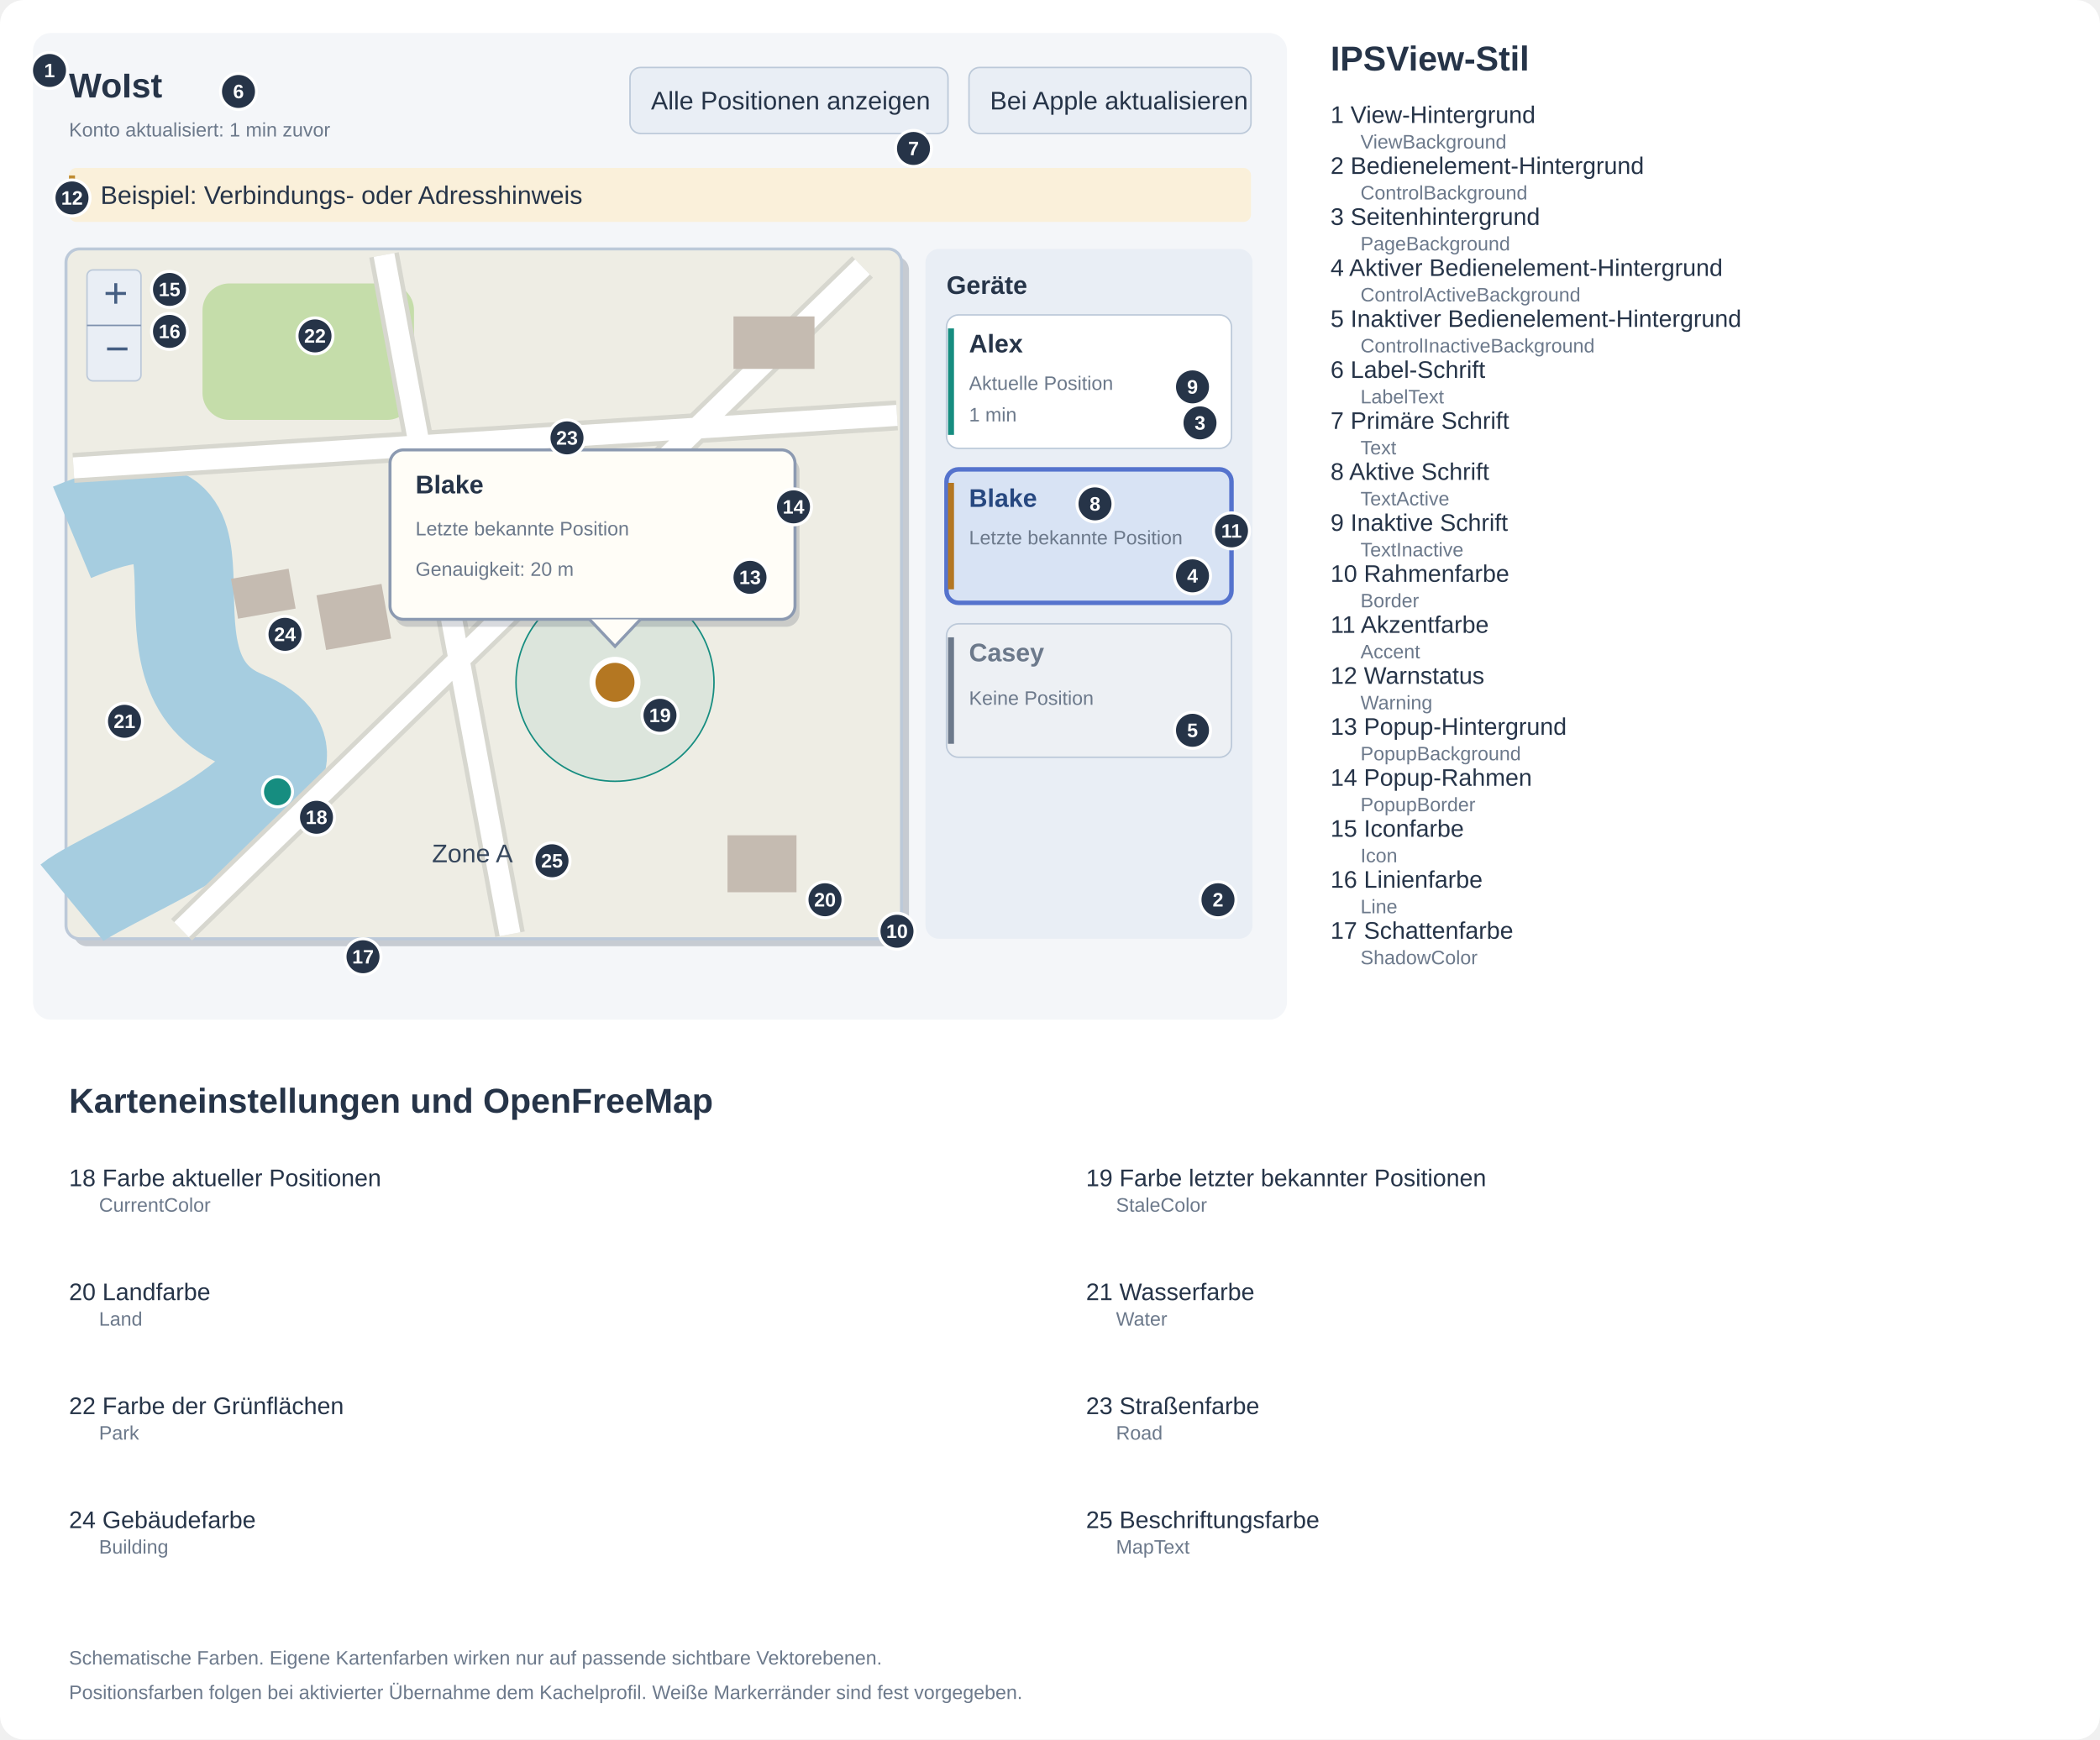
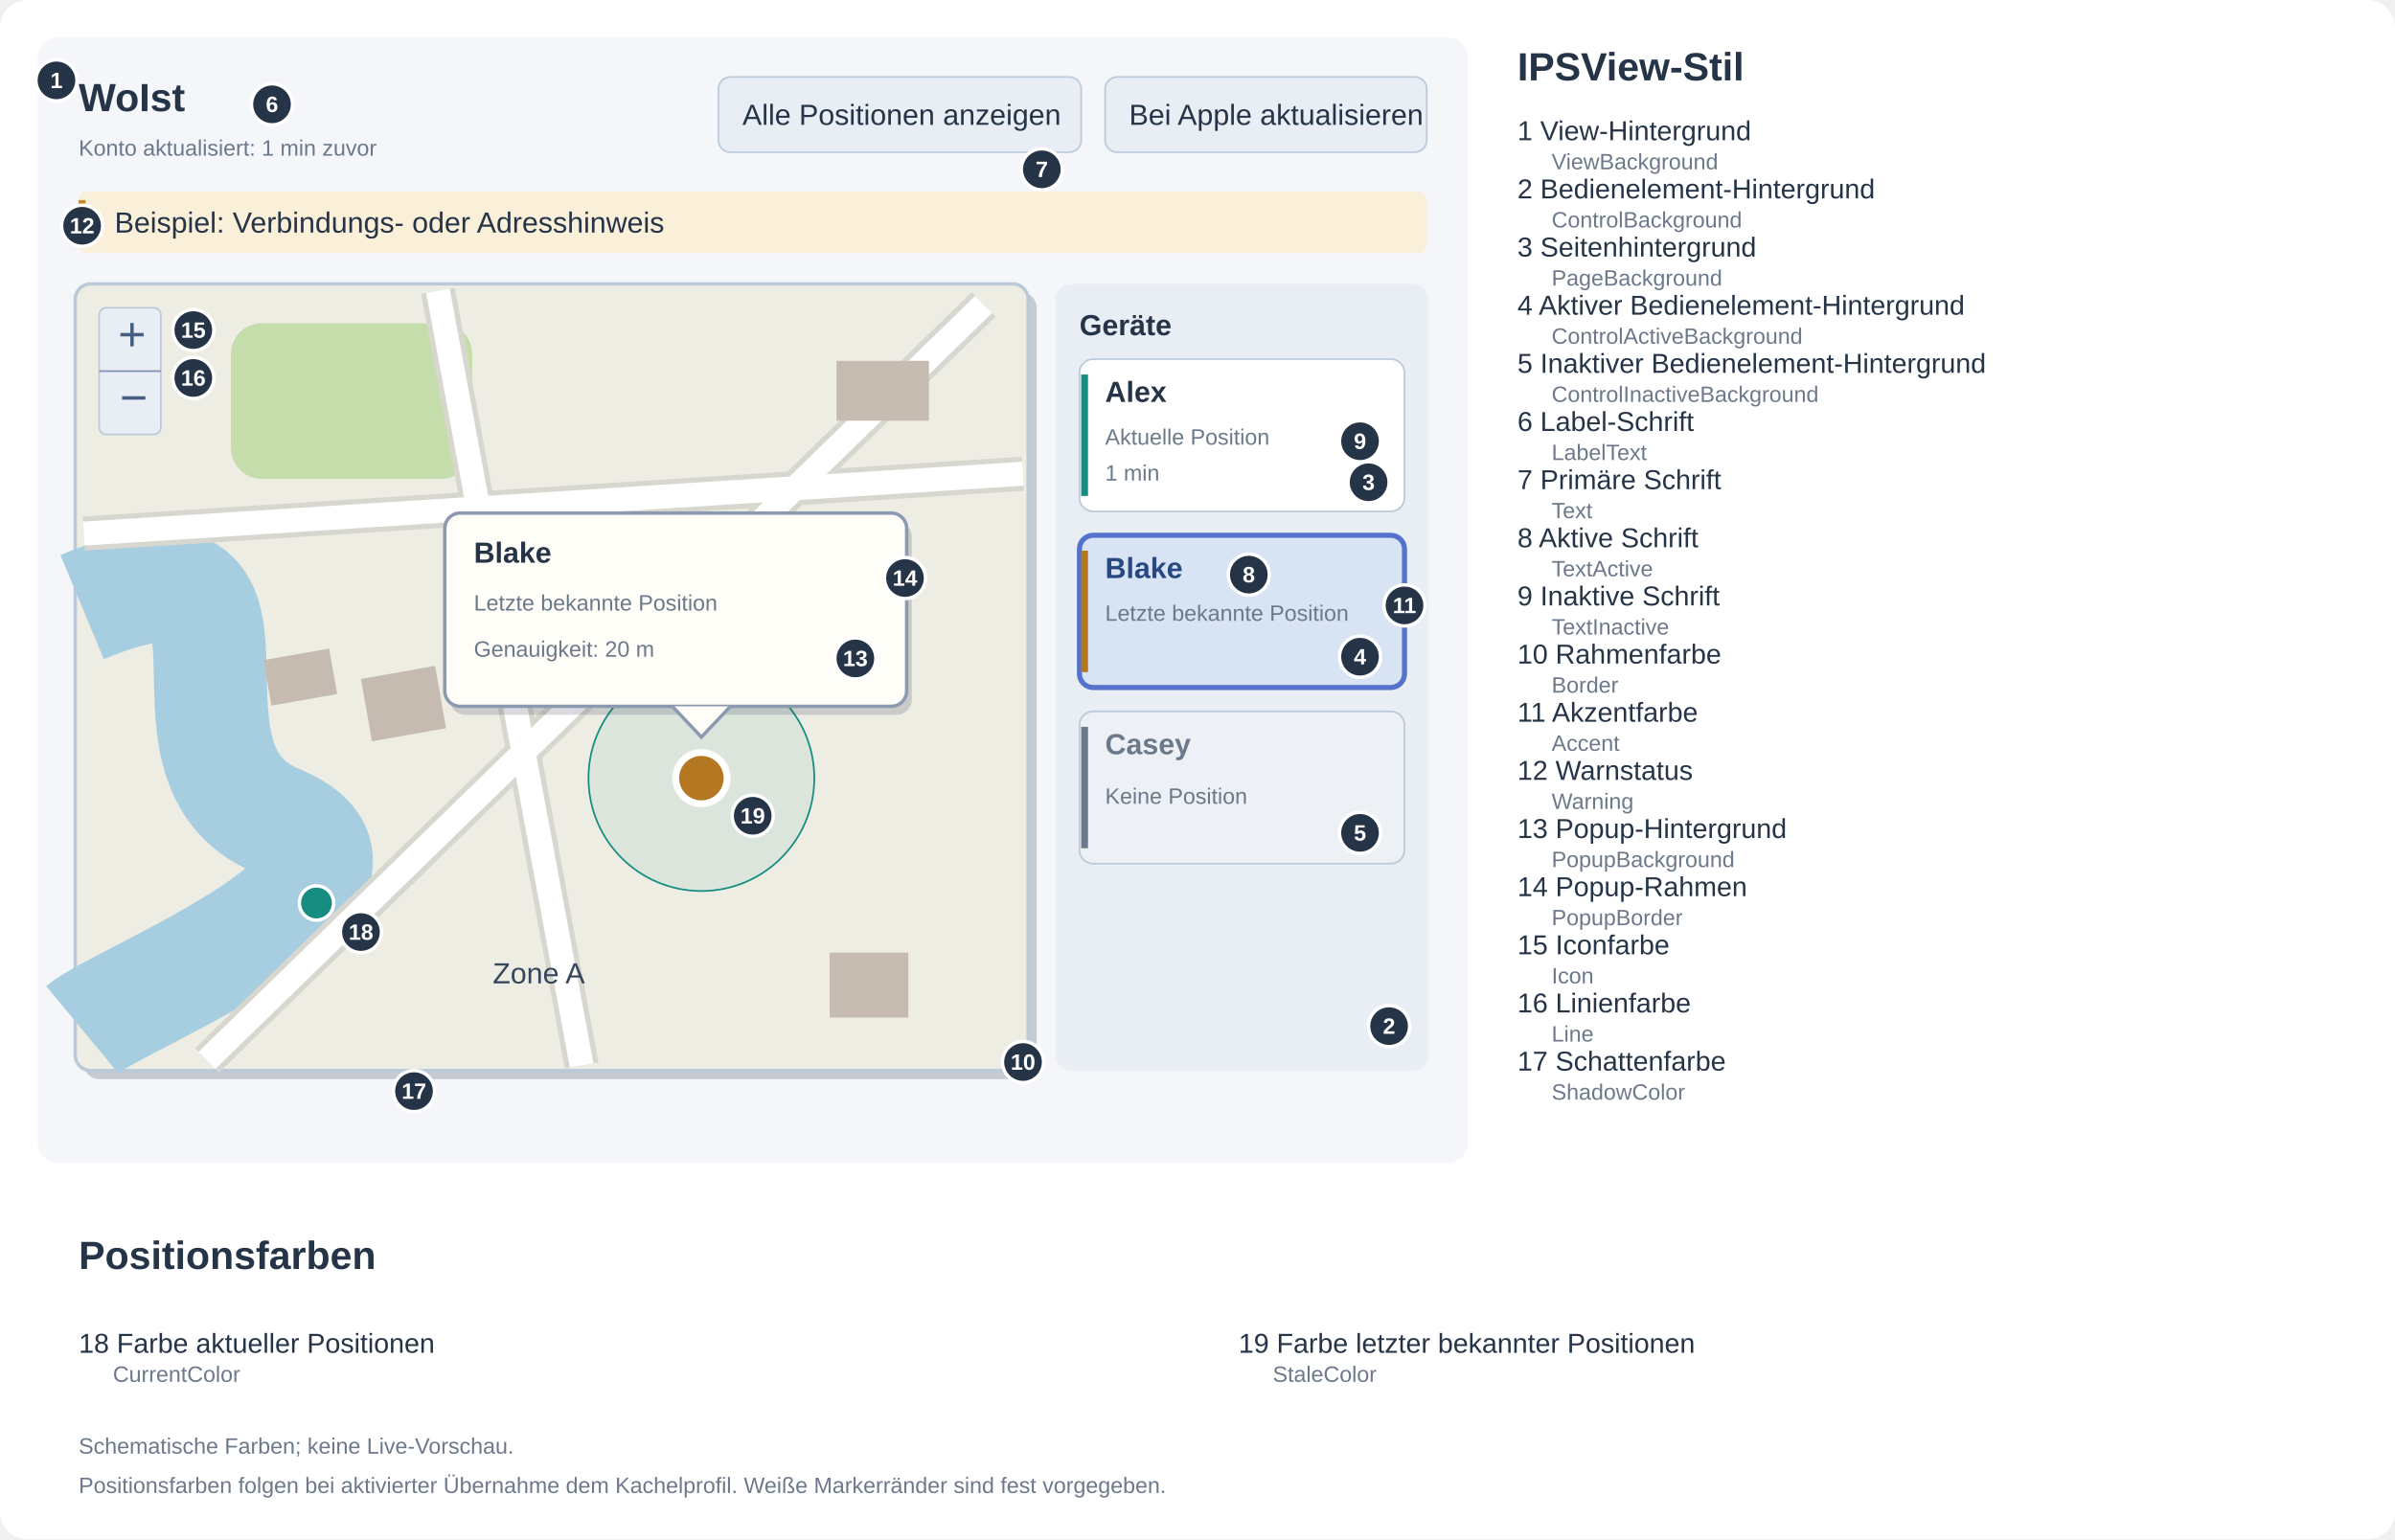
- <svg xmlns="http://www.w3.org/2000/svg" width="1400" height="1160" viewBox="0 0 1400 1160">
+ <svg xmlns="http://www.w3.org/2000/svg" width="1400" height="900" viewBox="0 0 1400 900">
  <defs>
    <style>text{font-family:Arial,sans-serif;font-size:17px;fill:#263448}.heading{font-size:23px;font-weight:bold}.small{font-size:13px;fill:#6c798b}.label{font-size:16px}.pin{fill:#263448;stroke:#fff;stroke-width:2}.number{font-size:13px;fill:#fff;font-weight:bold;text-anchor:middle;dominant-baseline:central}</style>
  </defs>
-   <rect width="1400" height="1160" rx="16" fill="#fff" />
+   <rect width="1400" height="900" rx="16" fill="#fff" />
  <rect x="22" y="22" width="836" height="658" rx="12" fill="#f4f6f9" />
  <text x="46" y="65" class="heading">WoIst</text>
  <text x="46" y="91" class="small">Konto aktualisiert: 1 min zuvor</text>
  <rect x="420" y="45" width="212" height="44" rx="7" fill="#e9eef5" stroke="#bcc9d9" />
  <text x="434" y="73">Alle Positionen anzeigen</text>
  <rect x="646" y="45" width="188" height="44" rx="7" fill="#e9eef5" stroke="#bcc9d9" />
  <text x="660" y="73">Bei Apple aktualisieren</text>
  <rect x="46" y="112" width="788" height="36" rx="5" fill="#faf0da" />
  <path d="M48 117V143" stroke="#bf8b30" stroke-width="4" />
  <text x="67" y="136">Beispiel: Verbindungs- oder Adresshinweis</text>
  <rect x="49" y="171" width="557" height="460" rx="9" fill="#263448" opacity=".22" />
  <rect x="44" y="166" width="557" height="460" rx="9" fill="#eeede4" stroke="#bcc9d9" stroke-width="2" />
  <path d="M48 355C180 300 77 445 162 480S71 583 48 602" fill="none" stroke="#a6cde0" stroke-width="66" />
  <rect x="135" y="189" width="141" height="91" rx="18" fill="#c5ddaa" />
  <path d="M49 312L598 277M256 170L340 623M121 620L575 178" fill="none" stroke="#d7d7cf" stroke-width="20" />
  <path d="M49 312L598 277M256 170L340 623M121 620L575 178" fill="none" stroke="#fff" stroke-width="14" />
  <g fill="#c5bbb1">
    <rect x="154" y="386" width="39" height="27" transform="rotate(-10 154 386)" />
    <rect x="211" y="397" width="44" height="37" transform="rotate(-10 211 397)" />
    <rect x="489" y="211" width="54" height="35" />
    <rect x="485" y="557" width="46" height="38" />
  </g>
  <text x="288" y="575" style="fill:#35465c">Zone A</text>
  <rect x="58" y="180" width="36" height="74" rx="4" fill="#e9eef5" stroke="#bcc9d9" />
  <text x="69" y="205" style="fill:#455e82;font-size:28px">+</text>
  <path d="M58 217H94" stroke="#7f91ad" />
  <text x="70" y="242" style="fill:#455e82;font-size:28px">−</text>
  <circle cx="410" cy="455" r="66" fill="#168d80" fill-opacity=".08" stroke="#168d80" />
  <circle cx="185" cy="528" r="10" fill="#168d80" stroke="#fff" stroke-width="2" />
  <circle cx="410" cy="455" r="15" fill="#b47722" stroke="#fff" stroke-width="4" />
  <rect x="260" y="300" width="270" height="113" rx="9" fill="#263448" opacity=".18" transform="translate(3 5)" />
  <rect x="260" y="300" width="270" height="113" rx="9" fill="#fffdf7" stroke="#8c9ab1" stroke-width="2" />
  <path d="M393 413L410 431L427 413" fill="#fffdf7" stroke="#8c9ab1" stroke-width="2" />
  <text x="277" y="329" font-weight="bold">Blake</text>
  <text x="277" y="357" class="small">Letzte bekannte Position</text>
  <text x="277" y="384" class="small">Genauigkeit: 20 m</text>
  <rect x="617" y="166" width="218" height="460" rx="9" fill="#e9eef5" />
  <text x="631" y="196" font-weight="bold">Geräte</text>
  <rect x="631" y="210" width="190" height="89" rx="8" fill="#fff" stroke="#bcc9d9" />
  <path d="M634 219V290" stroke="#168d80" stroke-width="4" />
  <text x="646" y="235" font-weight="bold">Alex</text>
  <text x="646" y="260" class="small">Aktuelle Position</text>
  <text x="646" y="281" class="small">1 min</text>
  <rect x="631" y="313" width="190" height="89" rx="8" fill="#d8e3f4" stroke="#5573cd" stroke-width="3" />
  <path d="M634 322V393" stroke="#b47722" stroke-width="4" />
  <text x="646" y="338" style="fill:#274880;font-weight:bold">Blake</text>
  <text x="646" y="363" class="small">Letzte bekannte Position</text>
  <rect x="631" y="416" width="190" height="89" rx="8" fill="#edf0f4" stroke="#bcc9d9" />
  <path d="M634 425V496" stroke="#6c798b" stroke-width="4" />
  <text x="646" y="441" style="fill:#6c798b;font-weight:bold">Casey</text>
  <text x="646" y="470" class="small">Keine Position</text>
  <circle class="pin" cx="33" cy="47" r="12" />
  <text class="number" x="33" y="47">1</text>
  <circle class="pin" cx="812" cy="600" r="12" />
  <text class="number" x="812" y="600">2</text>
  <circle class="pin" cx="800" cy="282" r="12" />
  <text class="number" x="800" y="282">3</text>
  <circle class="pin" cx="795" cy="384" r="12" />
  <text class="number" x="795" y="384">4</text>
  <circle class="pin" cx="795" cy="487" r="12" />
  <text class="number" x="795" y="487">5</text>
  <circle class="pin" cx="159" cy="61" r="12" />
  <text class="number" x="159" y="61">6</text>
  <circle class="pin" cx="609" cy="99" r="12" />
  <text class="number" x="609" y="99">7</text>
  <circle class="pin" cx="730" cy="336" r="12" />
  <text class="number" x="730" y="336">8</text>
  <circle class="pin" cx="795" cy="258" r="12" />
  <text class="number" x="795" y="258">9</text>
  <circle class="pin" cx="598" cy="621" r="12" />
  <text class="number" x="598" y="621">10</text>
  <circle class="pin" cx="821" cy="354" r="12" />
  <text class="number" x="821" y="354">11</text>
  <circle class="pin" cx="48" cy="132" r="12" />
  <text class="number" x="48" y="132">12</text>
  <circle class="pin" cx="500" cy="385" r="12" />
  <text class="number" x="500" y="385">13</text>
  <circle class="pin" cx="529" cy="338" r="12" />
  <text class="number" x="529" y="338">14</text>
  <circle class="pin" cx="113" cy="193" r="12" />
  <text class="number" x="113" y="193">15</text>
  <circle class="pin" cx="113" cy="221" r="12" />
  <text class="number" x="113" y="221">16</text>
  <circle class="pin" cx="242" cy="638" r="12" />
  <text class="number" x="242" y="638">17</text>
  <circle class="pin" cx="211" cy="545" r="12" />
  <text class="number" x="211" y="545">18</text>
  <circle class="pin" cx="440" cy="477" r="12" />
  <text class="number" x="440" y="477">19</text>
-   <circle class="pin" cx="550" cy="600" r="12" />
-   <text class="number" x="550" y="600">20</text>
-   <circle class="pin" cx="83" cy="481" r="12" />
-   <text class="number" x="83" y="481">21</text>
-   <circle class="pin" cx="210" cy="224" r="12" />
-   <text class="number" x="210" y="224">22</text>
-   <circle class="pin" cx="378" cy="292" r="12" />
-   <text class="number" x="378" y="292">23</text>
-   <circle class="pin" cx="190" cy="423" r="12" />
-   <text class="number" x="190" y="423">24</text>
-   <circle class="pin" cx="368" cy="574" r="12" />
-   <text class="number" x="368" y="574">25</text>
  <text x="887" y="47" class="heading">IPSView-Stil</text>
-   <text x="46" y="742" class="heading">Karteneinstellungen und OpenFreeMap</text>
+   <text x="46" y="742" class="heading">Positionsfarben</text>
  <g data-role="ViewBackground">
    <text x="887" y="82" class="label">1 View-Hintergrund</text>
    <text x="907" y="99" class="small">ViewBackground</text>
  </g>
  <g data-role="ControlBackground">
    <text x="887" y="116" class="label">2 Bedienelement-Hintergrund</text>
    <text x="907" y="133" class="small">ControlBackground</text>
  </g>
  <g data-role="PageBackground">
    <text x="887" y="150" class="label">3 Seitenhintergrund</text>
    <text x="907" y="167" class="small">PageBackground</text>
  </g>
  <g data-role="ControlActiveBackground">
    <text x="887" y="184" class="label">4 Aktiver Bedienelement-Hintergrund</text>
    <text x="907" y="201" class="small">ControlActiveBackground</text>
  </g>
  <g data-role="ControlInactiveBackground">
    <text x="887" y="218" class="label">5 Inaktiver Bedienelement-Hintergrund</text>
    <text x="907" y="235" class="small">ControlInactiveBackground</text>
  </g>
  <g data-role="LabelText">
    <text x="887" y="252" class="label">6 Label-Schrift</text>
    <text x="907" y="269" class="small">LabelText</text>
  </g>
  <g data-role="Text">
    <text x="887" y="286" class="label">7 Primäre Schrift</text>
    <text x="907" y="303" class="small">Text</text>
  </g>
  <g data-role="TextActive">
    <text x="887" y="320" class="label">8 Aktive Schrift</text>
    <text x="907" y="337" class="small">TextActive</text>
  </g>
  <g data-role="TextInactive">
    <text x="887" y="354" class="label">9 Inaktive Schrift</text>
    <text x="907" y="371" class="small">TextInactive</text>
  </g>
  <g data-role="Border">
    <text x="887" y="388" class="label">10 Rahmenfarbe</text>
    <text x="907" y="405" class="small">Border</text>
  </g>
  <g data-role="Accent">
    <text x="887" y="422" class="label">11 Akzentfarbe</text>
    <text x="907" y="439" class="small">Accent</text>
  </g>
  <g data-role="Warning">
    <text x="887" y="456" class="label">12 Warnstatus</text>
    <text x="907" y="473" class="small">Warning</text>
  </g>
  <g data-role="PopupBackground">
    <text x="887" y="490" class="label">13 Popup-Hintergrund</text>
    <text x="907" y="507" class="small">PopupBackground</text>
  </g>
  <g data-role="PopupBorder">
    <text x="887" y="524" class="label">14 Popup-Rahmen</text>
    <text x="907" y="541" class="small">PopupBorder</text>
  </g>
  <g data-role="Icon">
    <text x="887" y="558" class="label">15 Iconfarbe</text>
    <text x="907" y="575" class="small">Icon</text>
  </g>
  <g data-role="Line">
    <text x="887" y="592" class="label">16 Linienfarbe</text>
    <text x="907" y="609" class="small">Line</text>
  </g>
  <g data-role="ShadowColor">
    <text x="887" y="626" class="label">17 Schattenfarbe</text>
    <text x="907" y="643" class="small">ShadowColor</text>
  </g>
  <g data-role="CurrentColor">
    <text x="46" y="791" class="label">18 Farbe aktueller Positionen</text>
    <text x="66" y="808" class="small">CurrentColor</text>
  </g>
  <g data-role="StaleColor">
    <text x="724" y="791" class="label">19 Farbe letzter bekannter Positionen</text>
    <text x="744" y="808" class="small">StaleColor</text>
  </g>
-   <g data-role="Land">
-     <text x="46" y="867" class="label">20 Landfarbe</text>
-     <text x="66" y="884" class="small">Land</text>
-   </g>
-   <g data-role="Water">
-     <text x="724" y="867" class="label">21 Wasserfarbe</text>
-     <text x="744" y="884" class="small">Water</text>
-   </g>
-   <g data-role="Park">
-     <text x="46" y="943" class="label">22 Farbe der Grünflächen</text>
-     <text x="66" y="960" class="small">Park</text>
-   </g>
-   <g data-role="Road">
-     <text x="724" y="943" class="label">23 Straßenfarbe</text>
-     <text x="744" y="960" class="small">Road</text>
-   </g>
-   <g data-role="Building">
-     <text x="46" y="1019" class="label">24 Gebäudefarbe</text>
-     <text x="66" y="1036" class="small">Building</text>
-   </g>
-   <g data-role="MapText">
-     <text x="724" y="1019" class="label">25 Beschriftungsfarbe</text>
-     <text x="744" y="1036" class="small">MapText</text>
-   </g>
-   <text x="46" y="1110" class="small">Schematische Farben. Eigene Kartenfarben wirken nur auf passende sichtbare Vektorebenen.</text>
-   <text x="46" y="1133" class="small">Positionsfarben folgen bei aktivierter Übernahme dem Kachelprofil. Weiße Markerränder sind fest vorgegeben.</text>
+   <text x="46" y="850" class="small">Schematische Farben; keine Live-Vorschau.</text>
+   <text x="46" y="873" class="small">Positionsfarben folgen bei aktivierter Übernahme dem Kachelprofil. Weiße Markerränder sind fest vorgegeben.</text>
</svg>
